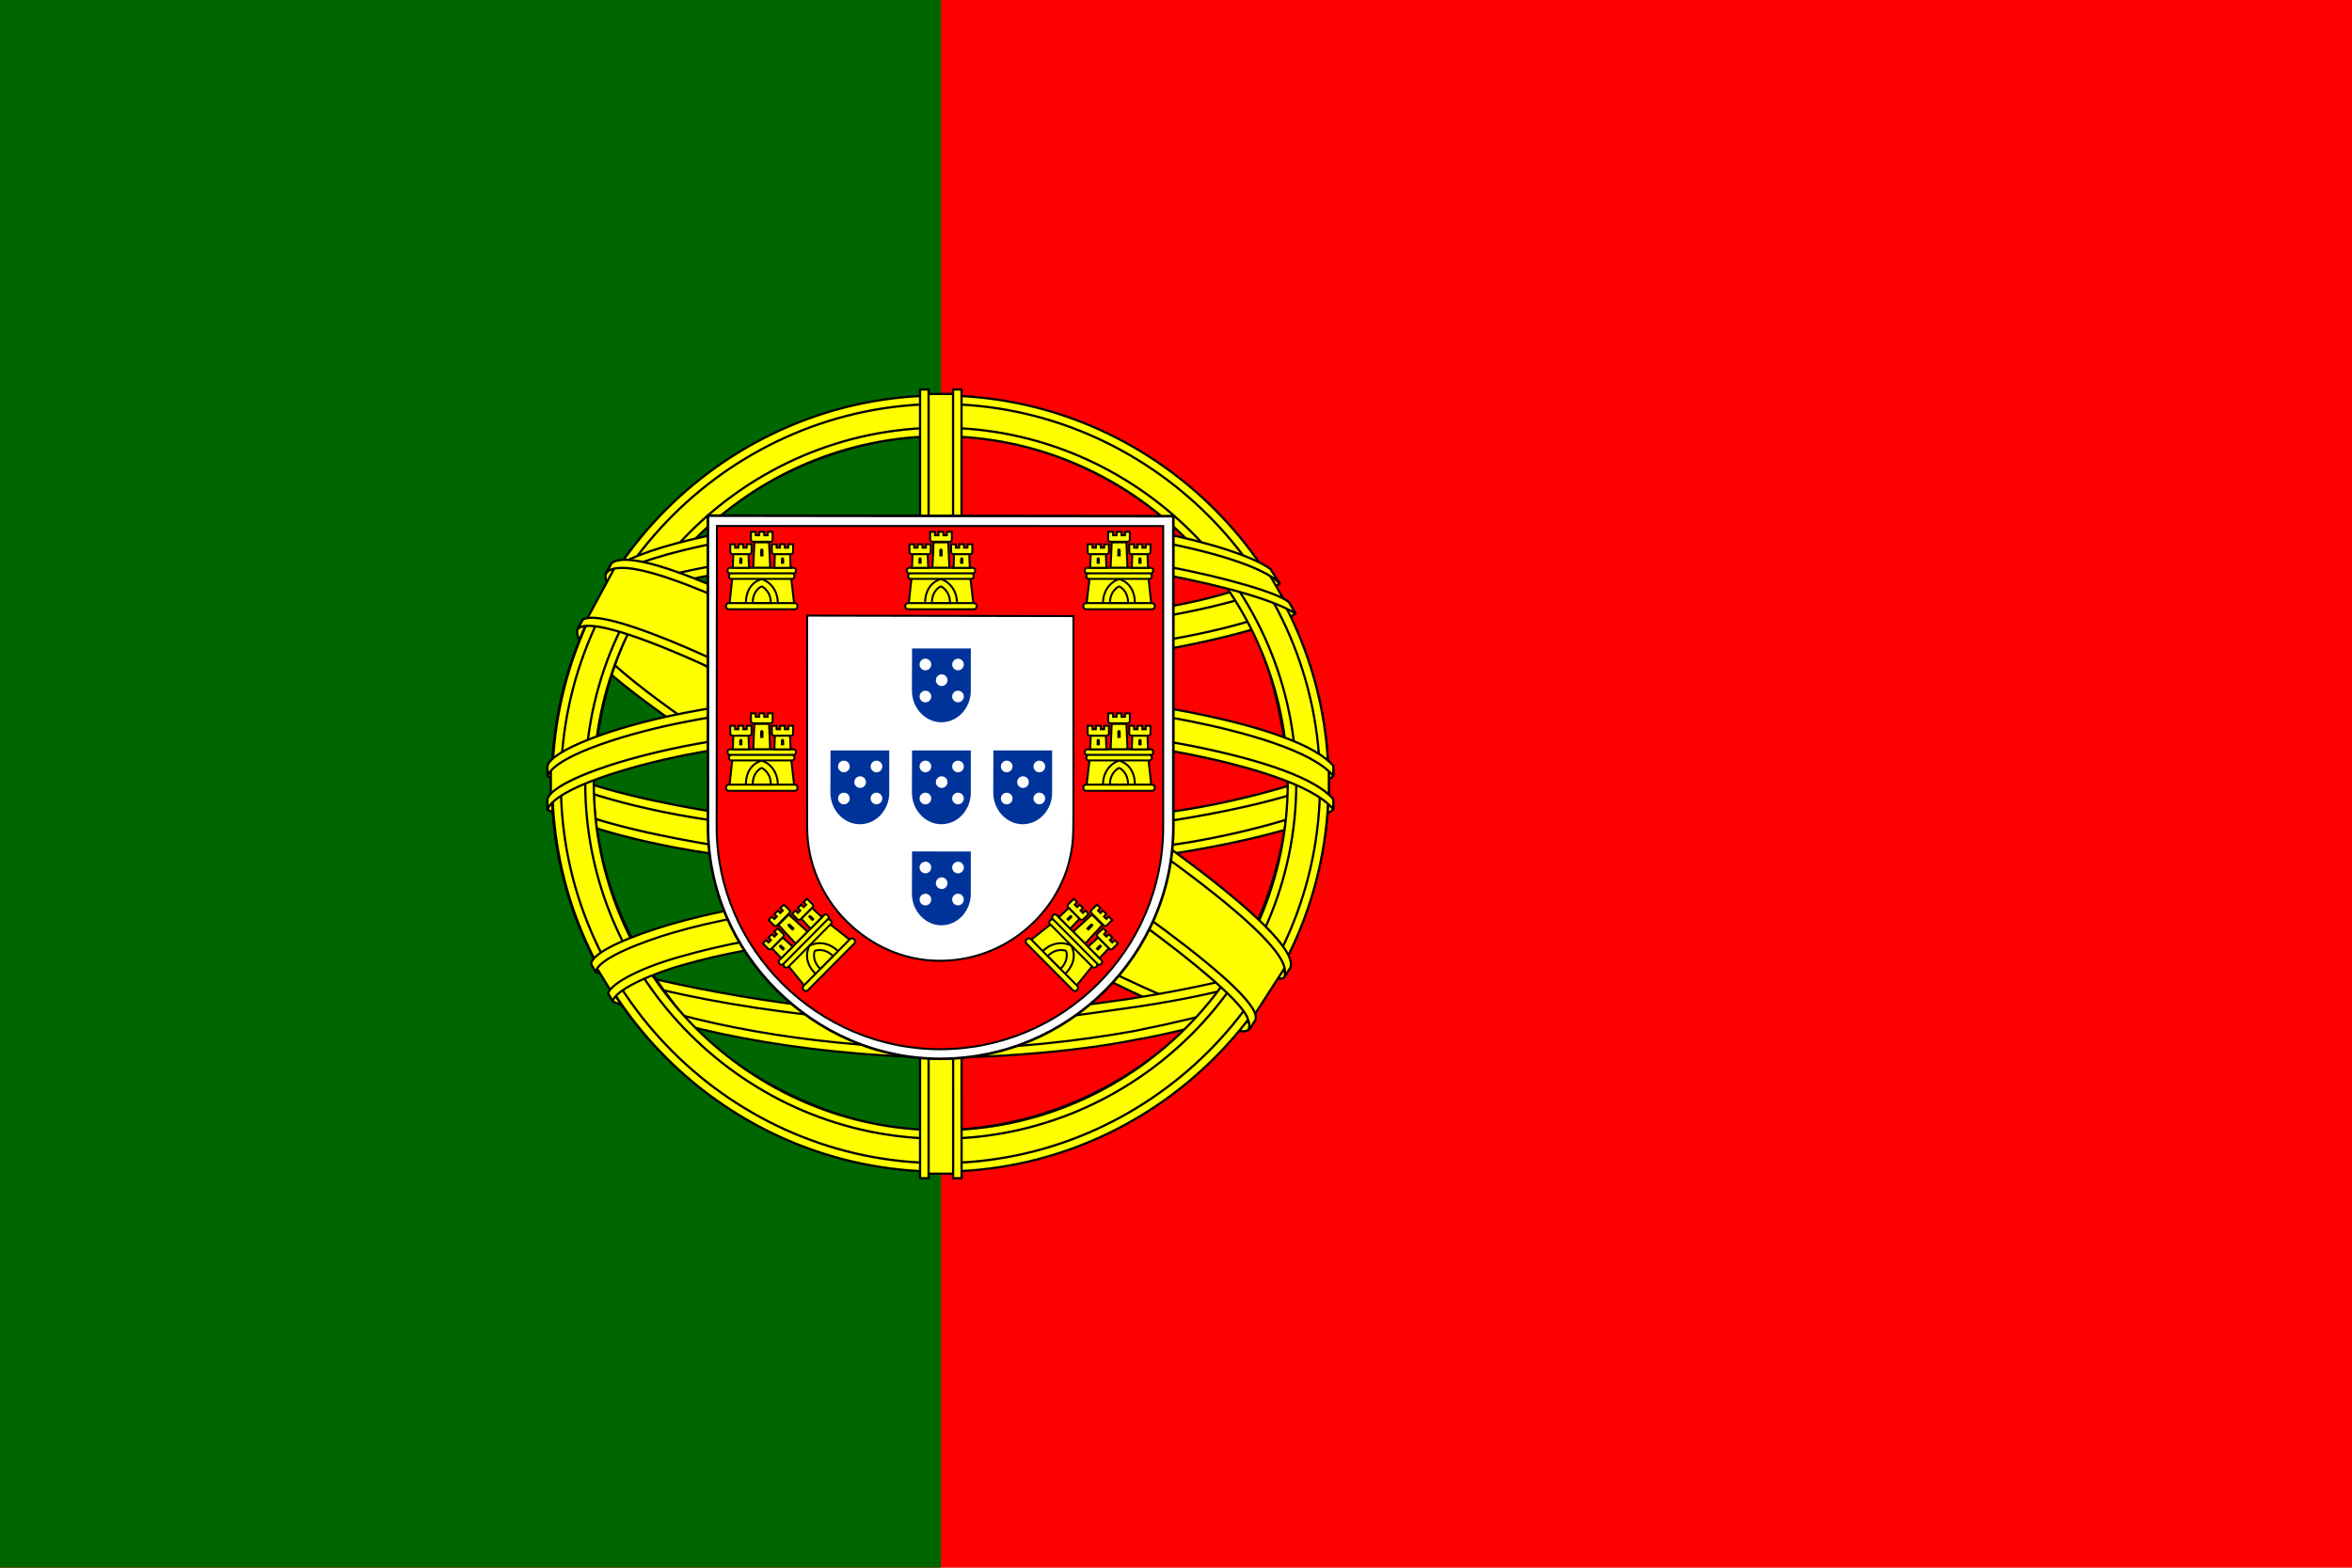
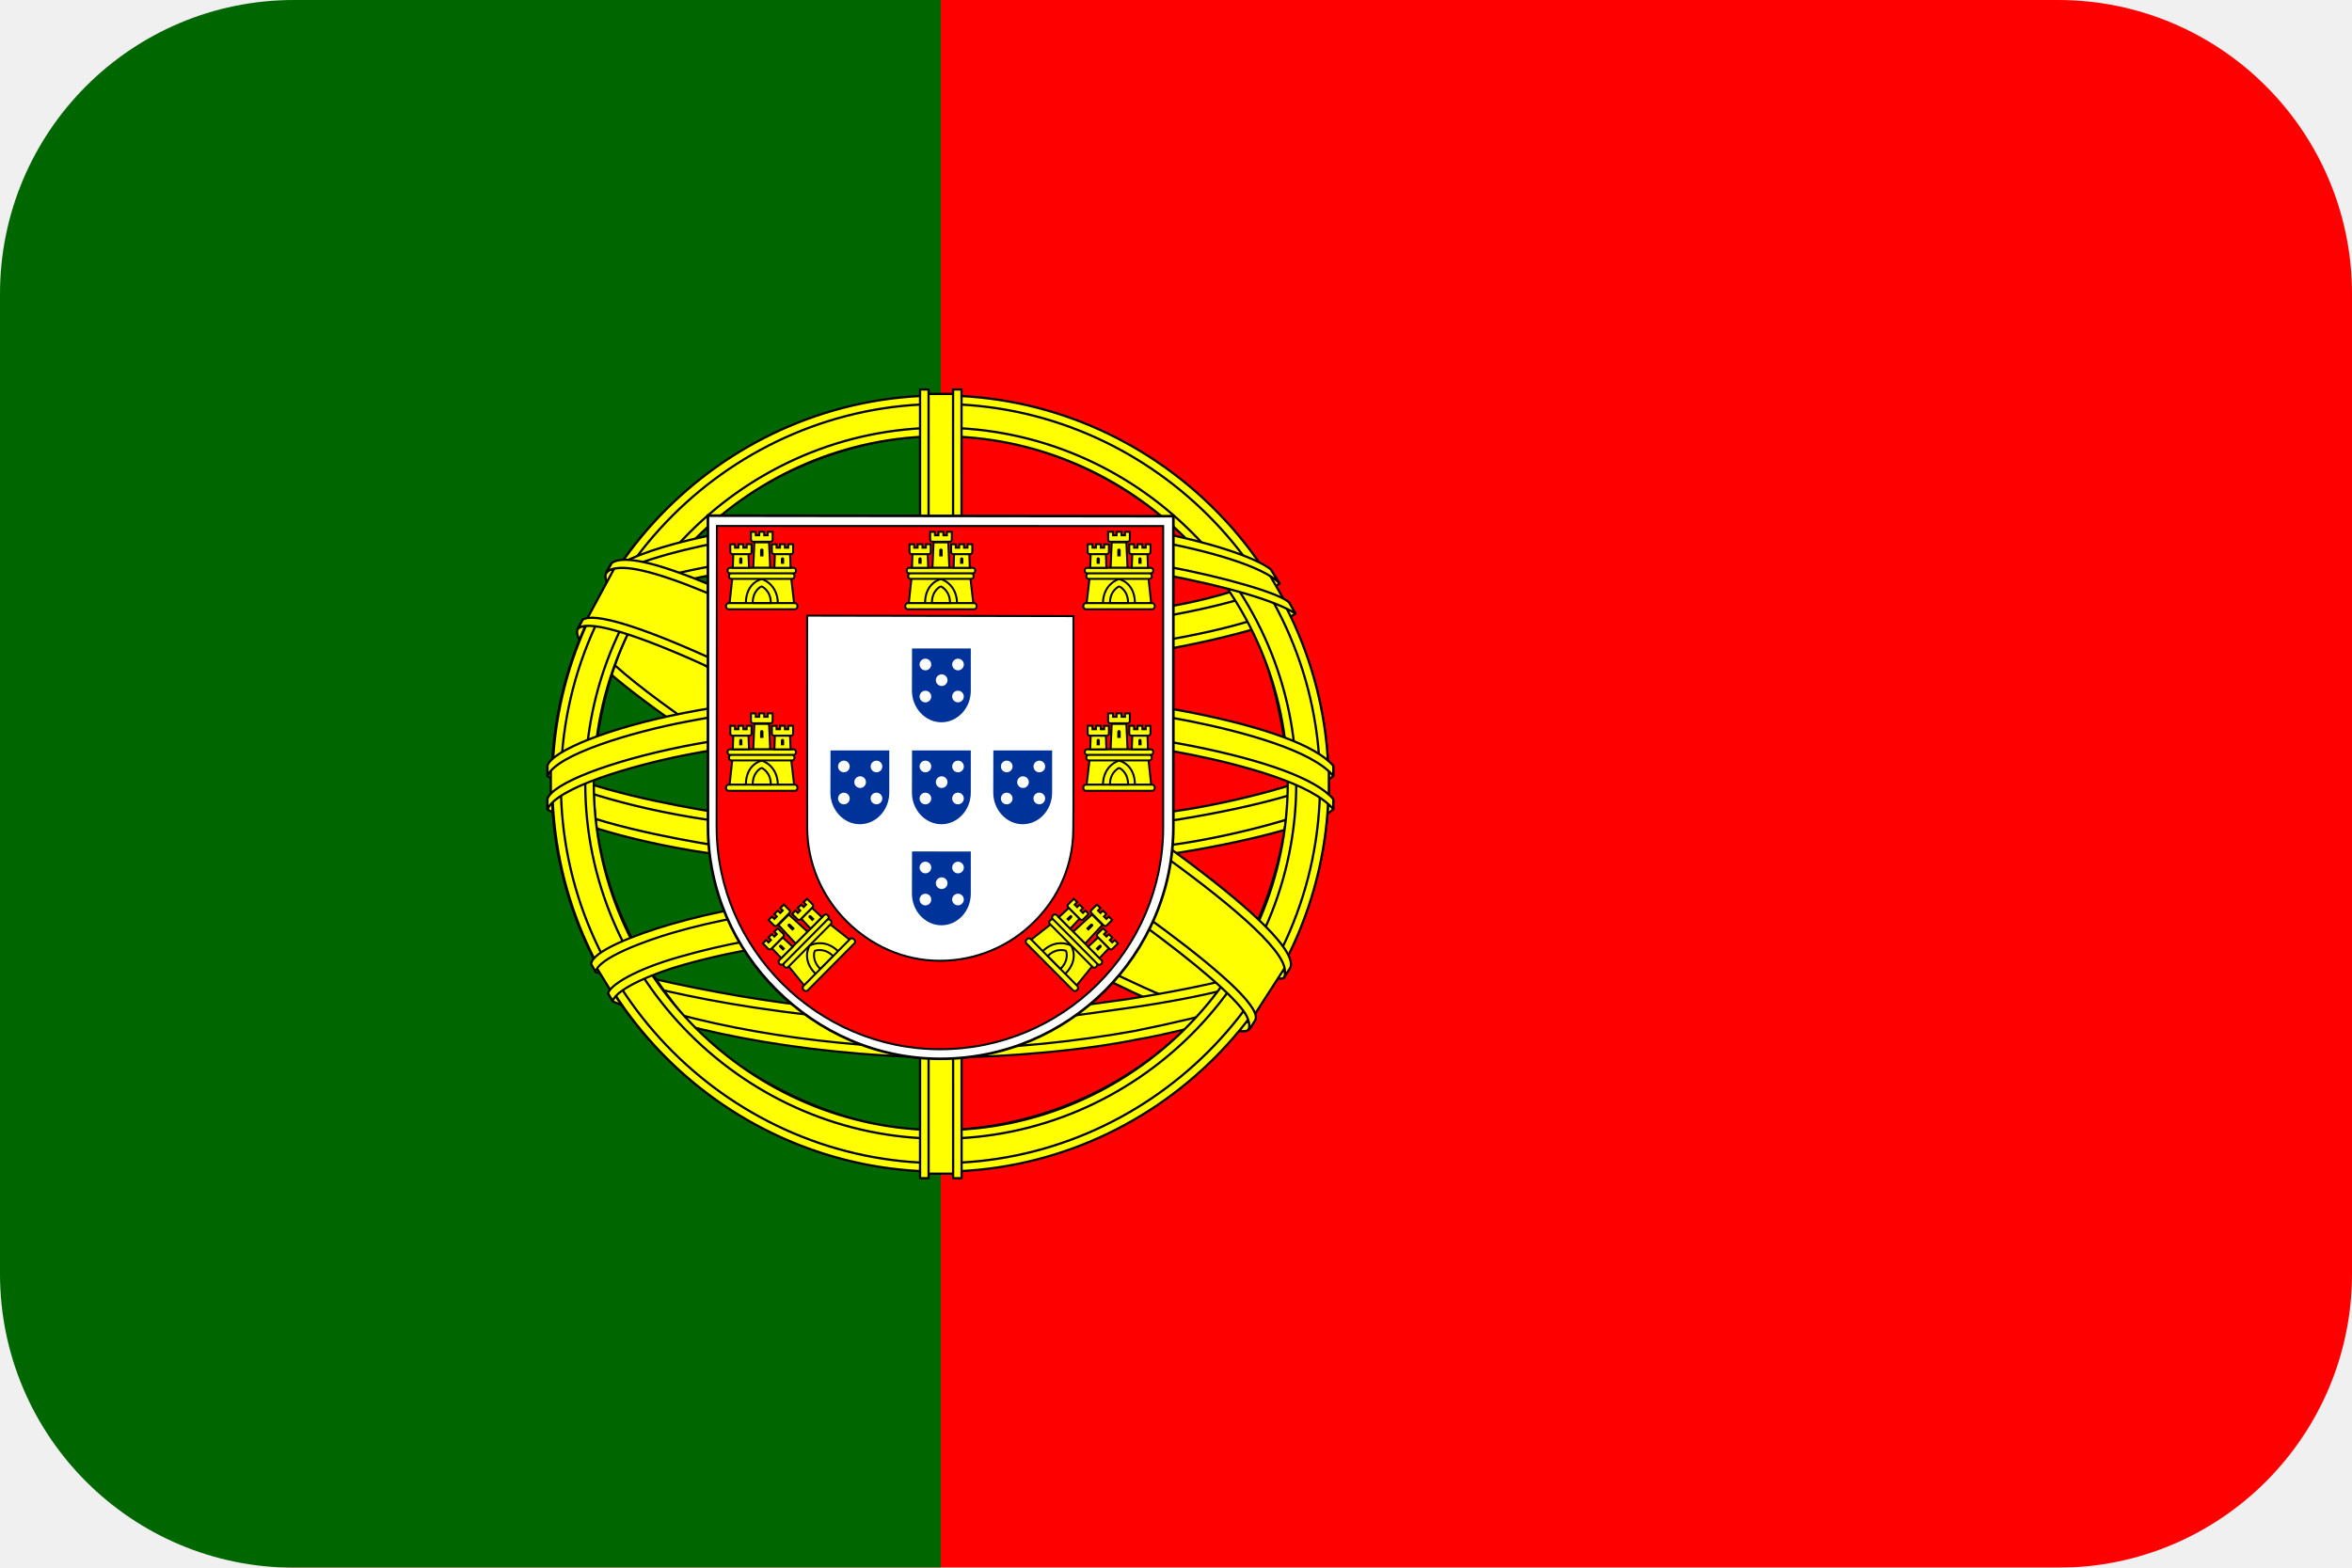
<svg xmlns="http://www.w3.org/2000/svg" xmlns:xlink="http://www.w3.org/1999/xlink" viewBox="0 0 600 400">
-   <path fill="red" d="M0 0h600v400H0z" />
-   <path fill="#060" d="M0 0h240v400H0z" />
-   <g fill="#ff0" fill-rule="evenodd" stroke="#000" stroke-width=".573" stroke-linecap="round" stroke-linejoin="round">
-     <path d="M318.24 261.868c-30.21-.91-168.74-87.38-169.69-101.15l7.65-12.757c13.74 19.966 155.36 104.06 169.27 101.08l-7.23 12.823" />
-     <path d="M154.59 146.228c-2.71 7.294 36.149 31.318 82.903 59.754 46.752 28.434 87.065 46.006 90.053 43.486.183-.325 1.47-2.54 1.352-2.523-.56.844-1.923 1.11-4.05.497-12.632-3.643-45.576-18.765-86.375-43.506-40.798-24.743-76.294-47.544-81.81-57.232-.384-.67-.658-1.896-.602-2.848l-.134-.002-1.175 2.053-.161.322h-.001zm164.36 116.04c-.512.93-1.467.96-3.282.761-11.3-1.25-45.589-17.925-86.162-42.213-47.21-28.26-86.2-54.01-81.97-60.74l1.151-2.034.227.07c-3.804 11.405 76.948 57.578 81.702 60.522 46.724 28.947 86.115 45.851 89.601 41.458l-1.268 2.181v-.002z" />
-     <path d="M240.17 169.058c30.237-.239 67.55-4.132 89.023-12.69l-4.627-7.517c-12.692 7.025-50.21 11.644-84.652 12.335-40.736-.375-69.49-4.168-83.897-13.835l-4.367 8.005c26.484 11.207 53.623 13.587 88.52 13.703" />
-     <path d="M330.44 156.538c-.739 1.182-14.743 6.011-35.373 9.575-13.988 2.133-32.234 3.956-55.004 3.978-21.633.02-39.305-1.52-52.684-3.333-21.656-3.395-32.833-8.12-36.965-9.79.395-.785.65-1.336 1.03-2.07 11.895 4.736 23.124 7.592 36.28 9.616 13.29 1.8 30.75 3.362 52.275 3.341 22.664-.023 40.71-1.984 54.616-4.053 21.155-3.412 32.711-7.804 34.334-9.843l1.494 2.58h-.002zm-4.06-7.622c-2.293 1.841-13.718 5.893-33.82 9.103-13.414 1.922-30.471 3.643-52.264 3.664-20.704.02-37.62-1.375-50.485-3.249-20.414-2.666-31.28-7.475-35.196-8.877.39-.674.786-1.343 1.194-2.014 3.048 1.535 13.533 5.791 34.226 8.723 12.72 1.803 29.66 3.147 50.262 3.126 21.69-.022 38.553-1.776 51.883-3.688 20.205-2.78 31.077-7.947 32.728-9.241l1.473 2.45v.003zm-185.5 56.572c18.598 10.003 59.905 15.044 98.994 15.391 35.591.057 81.958-5.501 99.297-14.69l-.477-10.012c-5.425 8.477-55.113 16.61-99.206 16.276-44.093-.332-85.038-7.143-98.687-15.959l.08 8.992" />
-     <path d="M340.12 204.048v2.388c-2.605 3.115-18.945 7.825-39.436 11.142-15.595 2.39-35.927 4.194-61.262 4.194-24.07 0-43.263-1.716-58.148-4.001-23.53-3.427-38.58-9.427-41.6-11.217l.013-2.786c9.075 6.034 33.661 10.447 41.917 11.798 14.788 2.27 33.868 3.974 57.817 3.974 25.216 0 45.434-1.792 60.931-4.167 14.701-2.123 35.644-7.646 39.767-11.324h.001zm.01-8.492v2.387c-2.605 3.115-18.945 7.824-39.436 11.14-15.595 2.391-35.927 4.195-61.262 4.195-24.07 0-43.263-1.715-58.148-4.002-23.53-3.424-38.58-9.424-41.6-11.216l.013-2.785c9.075 6.033 33.661 10.447 41.917 11.796 14.788 2.272 33.868 3.976 57.817 3.976 25.216 0 45.434-1.792 60.931-4.169 14.701-2.124 35.644-7.646 39.767-11.324l.001.002zm-100.34 64.592c-42.772-.255-79.421-11.659-87.16-13.544l5.643 8.834c13.67 5.75 49.424 14.32 81.927 13.371 32.504-.948 60.91-3.466 80.928-13.21l5.787-9.156c-13.642 6.425-60.068 13.639-87.125 13.705" />
-     <path stroke-width=".55" d="M323.3 253.548a134.08 134.08 0 0 1-2.596 3.83c-9.442 3.329-24.32 6.824-30.597 7.844-12.824 2.642-32.665 4.594-50.274 4.602-37.89-.554-68.905-7.972-83.496-14.299l-1.178-2.024.193-.304 1.996.774c25.948 9.284 55.091 12.987 82.698 13.652 17.538.062 35.095-2.01 49.292-4.549 21.771-4.362 30.574-7.65 33.275-9.14l.687-.386h0zm5.017-8.275l.066.077a269.275 269.275 0 0 1-1.963 3.263c-5.035 1.8-18.702 5.799-38.659 8.589-13.149 1.791-21.322 3.526-47.479 4.034-49.015-1.247-80.75-10.831-88.289-13.195l-1.117-2.143c28.406 7.415 57.422 12.592 89.408 13.12 23.93-.509 34.112-2.271 47.152-4.049 23.27-3.619 34.996-7.45 38.515-8.556a2.667 2.667 0 0 0-.154-.2l2.523-.942-.002.002z" />
-     <path d="M328.83 197.588c.139 28.137-14.26 53.386-25.858 64.525-16.408 15.76-38.163 25.896-63.569 26.363-28.37.521-55.12-17.974-62.295-26.099-14.028-15.885-25.449-36.057-25.815-63.243 1.738-30.709 13.793-52.1 31.268-66.769 17.475-14.669 40.743-21.813 60.121-21.302 22.358.59 48.475 11.558 66.521 33.332 11.823 14.266 16.943 29.748 19.627 53.193zm-89.186-96.342c54.485 0 99.296 44.338 99.296 98.703 0 54.364-44.811 98.704-99.296 98.704-54.485 0-98.924-44.339-98.924-98.704 0-54.365 44.439-98.703 98.924-98.703" />
-     <path d="M239.91 100.908c54.534 0 99.011 44.483 99.011 99.022 0 54.538-44.478 99.02-99.011 99.02-54.534 0-99.011-44.48-99.011-99.02 0-54.539 44.478-99.022 99.011-99.022zm-96.832 99.023c0 53.26 43.736 96.841 96.832 96.841 53.097 0 96.833-43.582 96.833-96.842 0-53.262-43.737-96.844-96.833-96.844s-96.832 43.585-96.832 96.844z" />
-     <path d="M239.99 109.138c49.731 0 90.693 40.821 90.693 90.704 0 49.884-40.963 90.703-90.693 90.703s-90.693-40.819-90.693-90.703c0-49.883 40.964-90.704 90.693-90.704zm-88.515 90.704c0 48.684 39.979 88.523 88.515 88.523s88.515-39.839 88.515-88.524c0-48.686-39.978-88.525-88.515-88.525-48.536 0-88.515 39.84-88.515 88.525z" />
-     <path d="M243.98 100.508h-8.485l.01 198.96h8.514z" />
-     <path d="M243.13 99.374h2.16l.018 201.25h-2.161l-.016-201.25zm-8.421.002h2.176l.003 201.25h-2.178V99.376z" />
-     <path d="M338.99 203.763v-7.355l-5.99-5.58-34-9-49-5-59 3-42 10-8.48 6.28v7.357l21.48-9.637 51-8h49l36 4 25 6z" />
-     <path d="M239.95 184.598c23.383-.043 46.07 2.216 64.065 5.72 18.569 3.712 31.637 8.355 36.105 13.57l-.005 2.583c-5.388-6.49-22.973-11.248-36.518-13.968-17.858-3.474-40.393-5.717-63.647-5.674-24.538.046-47.387 2.37-64.984 5.803-14.12 2.802-32.951 8.368-35.302 13.858v-2.689c1.291-3.8 15.313-9.479 34.984-13.417 17.729-3.457 40.62-5.741 65.302-5.786zm.01-8.492c23.383-.042 46.07 2.217 64.065 5.72 18.569 3.713 31.637 8.355 36.105 13.57l-.005 2.583c-5.388-6.489-22.973-11.247-36.518-13.966-17.858-3.476-40.393-5.719-63.647-5.674-24.538.044-47.276 2.37-64.875 5.801-13.626 2.584-33.226 8.37-35.412 13.86v-2.69c1.291-3.76 15.597-9.642 34.985-13.417 17.729-3.458 40.62-5.74 65.302-5.787zm-.48-43.318c36.849-.184 68.99 5.152 83.695 12.685l5.364 9.28c-12.781-6.889-47.456-14.05-89.005-12.98-33.854.208-70.027 3.727-88.176 13.41l6.403-10.709c14.895-7.724 50.022-11.643 81.72-11.684" />
-     <path d="M239.97 140.448c21.017-.055 41.325 1.13 57.476 4.044 15.041 2.8 29.385 7 31.436 9.26l1.59 2.81c-4.988-3.257-17.4-6.883-33.339-9.906-16.006-3.008-36.3-4.005-57.2-3.95-23.722-.081-42.152 1.171-57.969 3.929-16.728 3.13-28.334 7.602-31.197 9.726l1.558-2.97c5.564-2.838 14.39-6.26 29.223-8.93 16.357-2.988 34.983-3.884 58.423-4.013h0zm-.009-8.484c20.113-.053 39.972 1.068 55.452 3.85 12.209 2.377 24.283 6.088 28.704 9.39l2.326 3.695c-3.954-4.395-18.836-8.56-31.974-10.892-15.361-2.65-34.395-3.698-54.508-3.866-21.108.06-40.615 1.352-55.752 4.109-14.441 2.748-23.76 6.001-27.703 8.542l2.045-3.087c5.441-2.864 14.232-5.495 25.303-7.646 15.249-2.777 34.876-4.036 56.108-4.095zm49.189 109.124c-18.218-3.4-36.469-3.895-49.217-3.745-61.407.72-81.244 12.61-83.665 16.21l-4.59-7.482c15.635-11.332 49.074-17.687 88.588-17.037 20.518.336 38.224 1.698 53.119 4.583l-4.236 7.473" />
-     <path stroke-width=".55" d="M239.58 236.288c17.082.255 33.849.96 50.033 3.979l-1.172 2.069c-15.031-2.775-31.055-3.837-48.803-3.75-22.663-.178-45.585 1.939-65.541 7.666-6.297 1.753-16.721 5.8-17.784 9.146l-1.166-1.922c.336-1.978 6.636-6.081 18.414-9.39 22.858-6.546 44.24-7.65 66.02-7.8v.002zm.775-8.596c17.698.33 35.975 1.149 53.74 4.668l-1.22 2.154c-16.042-3.185-31.37-4.247-52.415-4.57-22.735.04-46.851 1.662-68.778 8.037-7.08 2.062-19.297 6.52-19.704 10.05l-1.166-2.066c.265-3.206 10.842-7.388 20.358-10.156 22.096-6.424 46.275-8.076 69.186-8.117z" />
-     <path d="M327.58 247.208l-7.379 11.45L299 239.827l-55-37-62-34-32.19-11.01 6.86-12.72 2.33-1.27 20 5 66 34 38 24 32 23 13 15z" />
-     <path d="M148.65 158.118c5.646-3.83 47.139 14.655 90.555 40.834 43.301 26.254 84.677 55.921 80.942 61.473l-1.228 1.932-.564.445c.12-.087.743-.848-.06-2.906-1.846-6.07-31.196-29.491-79.895-58.895-47.475-28.31-87.04-45.371-90.997-40.494l1.247-2.39h0zm180.44 88.927c3.57-7.052-34.916-36.044-82.632-64.272-48.813-27.666-83.994-43.95-90.42-39.095l-1.428 2.6c-.012.142.052-.178.354-.41 1.168-1.02 3.105-.952 3.979-.968 11.065.166 42.667 14.71 87.006 40.128 19.428 11.315 82.071 51.491 81.832 62.79.017.97.08 1.17-.285 1.651l1.594-2.423v-.002z" />
-   </g>
-   <g transform="translate(0 -.172)">
-     <path fill="#fff" stroke="#000" stroke-width=".67" d="M180.6 211.01c0 16.271 6.663 30.987 17.457 41.742 10.815 10.778 25.512 17.579 41.809 17.579 16.381 0 31.247-6.653 42.016-17.389 10.769-10.735 17.443-25.552 17.446-41.88h-.002v-79.189l-118.74-.141.012 79.278h.002z" />
-     <path fill="red" stroke="#000" stroke-width=".507" d="M182.82 211.12v.045c0 15.557 6.441 29.724 16.775 40.009 10.354 10.305 24.614 16.712 40.214 16.712 15.681 0 29.912-6.36 40.222-16.626 10.308-10.265 16.697-24.433 16.699-40.044h-.002V134.39l-113.84-.018-.07 76.747m91.022-53.746l.004 48.89-.041 5.172h0c0 1.361-.081 2.912-.24 4.233-.925 7.73-4.48 14.467-9.745 19.708-6.164 6.136-14.671 9.942-24.047 9.942-9.327 0-17.64-3.938-23.83-10.1-6.349-6.32-10.03-14.986-10.03-23.947l-.012-54.023 67.94.122.002.002z" />
-     <g id="e">
-       <g id="d" fill="#ff0" stroke="#000" stroke-width=".5">
-         <path stroke="none" d="M190.19 154.43c.135-5.521 4.052-6.828 4.08-6.847.029-.019 4.232 1.407 4.218 6.898l-8.298-.051" />
-         <path d="M186.81 147.69l-.682 6.345 4.14.009c.04-5.25 3.975-6.123 4.07-6.103.09-.005 3.989 1.16 4.093 6.103h4.151l-.75-6.394-15.022.038v.002zm-.96 6.37h16.946c.357 0 .65.353.65.784 0 .43-.293.781-.65.781H185.85c-.357 0-.65-.35-.65-.781 0-.431.293-.784.65-.784z" />
-         <path d="M192.01 154.03c.018-3.313 2.262-4.25 2.274-4.248 0 0 2.342.966 2.36 4.248h-4.634m-5.8-8.98h16.245c.342 0 .623.318.623.705 0 .387-.28.704-.623.704H186.21c-.342 0-.623-.315-.623-.704 0-.387.28-.705.623-.705zm.34 1.42h15.538c.327 0 .595.317.595.704 0 .388-.268.704-.595.704H186.55c-.327 0-.595-.316-.595-.704 0-.387.268-.704.595-.704zm5.02-10.59l1.227.002v.871h.895v-.89l1.257.004v.887h.897v-.89h1.258l-.002 2.01c0 .317-.254.521-.549.521h-4.41c-.297 0-.57-.237-.572-.526l-.003-1.988h.001zm4.62 2.69l.277 6.451-4.303-.015.285-6.453 3.741.017" />
-         <path id="a" d="M190.94 141.56l.131 3.478-4.125.001.116-3.479h3.879-.001z" />
-         <use height="100%" width="100%" xlink:href="#a" x="10.609" />
-         <path id="b" d="M186.3 139.04l1.2.003v.872h.877v-.892l1.23.004v.889h.879v-.893l1.23.002-.002 2.012c0 .314-.249.518-.536.518h-4.317c-.29 0-.559-.235-.56-.525l-.002-1.989h0z" />
-         <use height="100%" width="100%" xlink:href="#b" x="10.609" />
-         <path fill="#000" stroke="none" d="M193.9 140.61c-.026-.627.877-.634.866 0v1.536h-.866v-1.536" />
-         <path id="c" fill="#000" stroke="none" d="M188.57 142.84c-.003-.606.837-.618.826 0v1.187h-.826v-1.187" />
-         <use height="100%" width="100%" xlink:href="#c" x="10.641" />
+   <defs>
+     <mask id="rounded-flag" maskUnits="userSpaceOnUse" x="0" y="0" width="600" height="400">
+       <rect x="0" y="0" width="600" height="400" rx="75" ry="75" fill="#fff" />
+     </mask>
+   </defs>
+   <g mask="url(#rounded-flag)">
+     <path fill="red" d="M0 0h600v400H0z" />
+     <path fill="#060" d="M0 0h240v400H0z" />
+     <g fill="#ff0" fill-rule="evenodd" stroke="#000" stroke-width=".573" stroke-linecap="round" stroke-linejoin="round">
+       <path d="M318.24 261.868c-30.21-.91-168.74-87.38-169.69-101.15l7.65-12.757c13.74 19.966 155.36 104.06 169.27 101.08l-7.23 12.823" />
+       <path d="M154.59 146.228c-2.71 7.294 36.149 31.318 82.903 59.754 46.752 28.434 87.065 46.006 90.053 43.486.183-.325 1.47-2.54 1.352-2.523-.56.844-1.923 1.11-4.05.497-12.632-3.643-45.576-18.765-86.375-43.506-40.798-24.743-76.294-47.544-81.81-57.232-.384-.67-.658-1.896-.602-2.848l-.134-.002-1.175 2.053-.161.322h-.001zm164.36 116.04c-.512.93-1.467.96-3.282.761-11.3-1.25-45.589-17.925-86.162-42.213-47.21-28.26-86.2-54.01-81.97-60.74l1.151-2.034.227.07c-3.804 11.405 76.948 57.578 81.702 60.522 46.724 28.947 86.115 45.851 89.601 41.458l-1.268 2.181v-.002z" />
+       <path d="M240.17 169.058c30.237-.239 67.55-4.132 89.023-12.69l-4.627-7.517c-12.692 7.025-50.21 11.644-84.652 12.335-40.736-.375-69.49-4.168-83.897-13.835l-4.367 8.005c26.484 11.207 53.623 13.587 88.52 13.703" />
+       <path d="M330.44 156.538c-.739 1.182-14.743 6.011-35.373 9.575-13.988 2.133-32.234 3.956-55.004 3.978-21.633.02-39.305-1.52-52.684-3.333-21.656-3.395-32.833-8.12-36.965-9.79.395-.785.65-1.336 1.03-2.07 11.895 4.736 23.124 7.592 36.28 9.616 13.29 1.8 30.75 3.362 52.275 3.341 22.664-.023 40.71-1.984 54.616-4.053 21.155-3.412 32.711-7.804 34.334-9.843l1.494 2.58h-.002zm-4.06-7.622c-2.293 1.841-13.718 5.893-33.82 9.103-13.414 1.922-30.471 3.643-52.264 3.664-20.704.02-37.62-1.375-50.485-3.249-20.414-2.666-31.28-7.475-35.196-8.877.39-.674.786-1.343 1.194-2.014 3.048 1.535 13.533 5.791 34.226 8.723 12.72 1.803 29.66 3.147 50.262 3.126 21.69-.022 38.553-1.776 51.883-3.688 20.205-2.78 31.077-7.947 32.728-9.241l1.473 2.45v.003zm-185.5 56.572c18.598 10.003 59.905 15.044 98.994 15.391 35.591.057 81.958-5.501 99.297-14.69l-.477-10.012c-5.425 8.477-55.113 16.61-99.206 16.276-44.093-.332-85.038-7.143-98.687-15.959l.08 8.992" />
+       <path d="M340.12 204.048v2.388c-2.605 3.115-18.945 7.825-39.436 11.142-15.595 2.39-35.927 4.194-61.262 4.194-24.07 0-43.263-1.716-58.148-4.001-23.53-3.427-38.58-9.427-41.6-11.217l.013-2.786c9.075 6.034 33.661 10.447 41.917 11.798 14.788 2.27 33.868 3.974 57.817 3.974 25.216 0 45.434-1.792 60.931-4.167 14.701-2.123 35.644-7.646 39.767-11.324h.001zm.01-8.492v2.387c-2.605 3.115-18.945 7.824-39.436 11.14-15.595 2.391-35.927 4.195-61.262 4.195-24.07 0-43.263-1.715-58.148-4.002-23.53-3.424-38.58-9.424-41.6-11.216l.013-2.785c9.075 6.033 33.661 10.447 41.917 11.796 14.788 2.272 33.868 3.976 57.817 3.976 25.216 0 45.434-1.792 60.931-4.169 14.701-2.124 35.644-7.646 39.767-11.324l.001.002zm-100.34 64.592c-42.772-.255-79.421-11.659-87.16-13.544l5.643 8.834c13.67 5.75 49.424 14.32 81.927 13.371 32.504-.948 60.91-3.466 80.928-13.21l5.787-9.156c-13.642 6.425-60.068 13.639-87.125 13.705" />
+       <path stroke-width=".55" d="M323.3 253.548a134.08 134.08 0 0 1-2.596 3.83c-9.442 3.329-24.32 6.824-30.597 7.844-12.824 2.642-32.665 4.594-50.274 4.602-37.89-.554-68.905-7.972-83.496-14.299l-1.178-2.024.193-.304 1.996.774c25.948 9.284 55.091 12.987 82.698 13.652 17.538.062 35.095-2.01 49.292-4.549 21.771-4.362 30.574-7.65 33.275-9.14l.687-.386h0zm5.017-8.275l.066.077a269.275 269.275 0 0 1-1.963 3.263c-5.035 1.8-18.702 5.799-38.659 8.589-13.149 1.791-21.322 3.526-47.479 4.034-49.015-1.247-80.75-10.831-88.289-13.195l-1.117-2.143c28.406 7.415 57.422 12.592 89.408 13.12 23.93-.509 34.112-2.271 47.152-4.049 23.27-3.619 34.996-7.45 38.515-8.556a2.667 2.667 0 0 0-.154-.2l2.523-.942-.002.002z" />
+       <path d="M328.83 197.588c.139 28.137-14.26 53.386-25.858 64.525-16.408 15.76-38.163 25.896-63.569 26.363-28.37.521-55.12-17.974-62.295-26.099-14.028-15.885-25.449-36.057-25.815-63.243 1.738-30.709 13.793-52.1 31.268-66.769 17.475-14.669 40.743-21.813 60.121-21.302 22.358.59 48.475 11.558 66.521 33.332 11.823 14.266 16.943 29.748 19.627 53.193zm-89.186-96.342c54.485 0 99.296 44.338 99.296 98.703 0 54.364-44.811 98.704-99.296 98.704-54.485 0-98.924-44.339-98.924-98.704 0-54.365 44.439-98.703 98.924-98.703" />
+       <path d="M239.91 100.908c54.534 0 99.011 44.483 99.011 99.022 0 54.538-44.478 99.02-99.011 99.02-54.534 0-99.011-44.48-99.011-99.02 0-54.539 44.478-99.022 99.011-99.022zm-96.832 99.023c0 53.26 43.736 96.841 96.832 96.841 53.097 0 96.833-43.582 96.833-96.842 0-53.262-43.737-96.844-96.833-96.844s-96.832 43.585-96.832 96.844z" />
+       <path d="M239.99 109.138c49.731 0 90.693 40.821 90.693 90.704 0 49.884-40.963 90.703-90.693 90.703s-90.693-40.819-90.693-90.703c0-49.883 40.964-90.704 90.693-90.704zm-88.515 90.704c0 48.684 39.979 88.523 88.515 88.523s88.515-39.839 88.515-88.524c0-48.686-39.978-88.525-88.515-88.525-48.536 0-88.515 39.84-88.515 88.525z" />
+       <path d="M243.98 100.508h-8.485l.01 198.96h8.514z" />
+       <path d="M243.13 99.374h2.16l.018 201.25h-2.161l-.016-201.25zm-8.421.002h2.176l.003 201.25h-2.178V99.376z" />
+       <path d="M338.99 203.763v-7.355l-5.99-5.58-34-9-49-5-59 3-42 10-8.48 6.28v7.357l21.48-9.637 51-8h49l36 4 25 6z" />
+       <path d="M239.95 184.598c23.383-.043 46.07 2.216 64.065 5.72 18.569 3.712 31.637 8.355 36.105 13.57l-.005 2.583c-5.388-6.49-22.973-11.248-36.518-13.968-17.858-3.474-40.393-5.717-63.647-5.674-24.538.046-47.387 2.37-64.984 5.803-14.12 2.802-32.951 8.368-35.302 13.858v-2.689c1.291-3.8 15.313-9.479 34.984-13.417 17.729-3.457 40.62-5.741 65.302-5.786zm.01-8.492c23.383-.042 46.07 2.217 64.065 5.72 18.569 3.713 31.637 8.355 36.105 13.57l-.005 2.583c-5.388-6.489-22.973-11.247-36.518-13.966-17.858-3.476-40.393-5.719-63.647-5.674-24.538.044-47.276 2.37-64.875 5.801-13.626 2.584-33.226 8.37-35.412 13.86v-2.69c1.291-3.76 15.597-9.642 34.985-13.417 17.729-3.458 40.62-5.74 65.302-5.787zm-.48-43.318c36.849-.184 68.99 5.152 83.695 12.685l5.364 9.28c-12.781-6.889-47.456-14.05-89.005-12.98-33.854.208-70.027 3.727-88.176 13.41l6.403-10.709c14.895-7.724 50.022-11.643 81.72-11.684" />
+       <path d="M239.97 140.448c21.017-.055 41.325 1.13 57.476 4.044 15.041 2.8 29.385 7 31.436 9.26l1.59 2.81c-4.988-3.257-17.4-6.883-33.339-9.906-16.006-3.008-36.3-4.005-57.2-3.95-23.722-.081-42.152 1.171-57.969 3.929-16.728 3.13-28.334 7.602-31.197 9.726l1.558-2.97c5.564-2.838 14.39-6.26 29.223-8.93 16.357-2.988 34.983-3.884 58.423-4.013h0zm-.009-8.484c20.113-.053 39.972 1.068 55.452 3.85 12.209 2.377 24.283 6.088 28.704 9.39l2.326 3.695c-3.954-4.395-18.836-8.56-31.974-10.892-15.361-2.65-34.395-3.698-54.508-3.866-21.108.06-40.615 1.352-55.752 4.109-14.441 2.748-23.76 6.001-27.703 8.542l2.045-3.087c5.441-2.864 14.232-5.495 25.303-7.646 15.249-2.777 34.876-4.036 56.108-4.095zm49.189 109.124c-18.218-3.4-36.469-3.895-49.217-3.745-61.407.72-81.244 12.61-83.665 16.21l-4.59-7.482c15.635-11.332 49.074-17.687 88.588-17.037 20.518.336 38.224 1.698 53.119 4.583l-4.236 7.473" />
+       <path stroke-width=".55" d="M239.58 236.288c17.082.255 33.849.96 50.033 3.979l-1.172 2.069c-15.031-2.775-31.055-3.837-48.803-3.75-22.663-.178-45.585 1.939-65.541 7.666-6.297 1.753-16.721 5.8-17.784 9.146l-1.166-1.922c.336-1.978 6.636-6.081 18.414-9.39 22.858-6.546 44.24-7.65 66.02-7.8v.002zm.775-8.596c17.698.33 35.975 1.149 53.74 4.668l-1.22 2.154c-16.042-3.185-31.37-4.247-52.415-4.57-22.735.04-46.851 1.662-68.778 8.037-7.08 2.062-19.297 6.52-19.704 10.05l-1.166-2.066c.265-3.206 10.842-7.388 20.358-10.156 22.096-6.424 46.275-8.076 69.186-8.117z" />
+       <path d="M327.58 247.208l-7.379 11.45L299 239.827l-55-37-62-34-32.19-11.01 6.86-12.72 2.33-1.27 20 5 66 34 38 24 32 23 13 15z" />
+       <path d="M148.65 158.118c5.646-3.83 47.139 14.655 90.555 40.834 43.301 26.254 84.677 55.921 80.942 61.473l-1.228 1.932-.564.445c.12-.087.743-.848-.06-2.906-1.846-6.07-31.196-29.491-79.895-58.895-47.475-28.31-87.04-45.371-90.997-40.494l1.247-2.39h0zm180.44 88.927c3.57-7.052-34.916-36.044-82.632-64.272-48.813-27.666-83.994-43.95-90.42-39.095l-1.428 2.6c-.012.142.052-.178.354-.41 1.168-1.02 3.105-.952 3.979-.968 11.065.166 42.667 14.71 87.006 40.128 19.428 11.315 82.071 51.491 81.832 62.79.017.97.08 1.17-.285 1.651l1.594-2.423v-.002z" />
+     </g>
+     <g transform="translate(0 -.172)">
+       <path fill="#fff" stroke="#000" stroke-width=".67" d="M180.6 211.01c0 16.271 6.663 30.987 17.457 41.742 10.815 10.778 25.512 17.579 41.809 17.579 16.381 0 31.247-6.653 42.016-17.389 10.769-10.735 17.443-25.552 17.446-41.88h-.002v-79.189l-118.74-.141.012 79.278h.002z" />
+       <path fill="red" stroke="#000" stroke-width=".507" d="M182.82 211.12v.045c0 15.557 6.441 29.724 16.775 40.009 10.354 10.305 24.614 16.712 40.214 16.712 15.681 0 29.912-6.36 40.222-16.626 10.308-10.265 16.697-24.433 16.699-40.044h-.002V134.39l-113.84-.018-.07 76.747m91.022-53.746l.004 48.89-.041 5.172h0c0 1.361-.081 2.912-.24 4.233-.925 7.73-4.48 14.467-9.745 19.708-6.164 6.136-14.671 9.942-24.047 9.942-9.327 0-17.64-3.938-23.83-10.1-6.349-6.32-10.03-14.986-10.03-23.947l-.012-54.023 67.94.122.002.002z" />
+       <g id="e">
+         <g id="d" fill="#ff0" stroke="#000" stroke-width=".5">
+           <path stroke="none" d="M190.19 154.43c.135-5.521 4.052-6.828 4.08-6.847.029-.019 4.232 1.407 4.218 6.898l-8.298-.051" />
+           <path d="M186.81 147.69l-.682 6.345 4.14.009c.04-5.25 3.975-6.123 4.07-6.103.09-.005 3.989 1.16 4.093 6.103h4.151l-.75-6.394-15.022.038v.002zm-.96 6.37h16.946c.357 0 .65.353.65.784 0 .43-.293.781-.65.781H185.85c-.357 0-.65-.35-.65-.781 0-.431.293-.784.65-.784z" />
+           <path d="M192.01 154.03c.018-3.313 2.262-4.25 2.274-4.248 0 0 2.342.966 2.36 4.248h-4.634m-5.8-8.98h16.245c.342 0 .623.318.623.705 0 .387-.28.704-.623.704H186.21c-.342 0-.623-.315-.623-.704 0-.387.28-.705.623-.705zm.34 1.42h15.538c.327 0 .595.317.595.704 0 .388-.268.704-.595.704H186.55c-.327 0-.595-.316-.595-.704 0-.387.268-.704.595-.704zm5.02-10.59l1.227.002v.871h.895v-.89l1.257.004v.887h.897v-.89h1.258l-.002 2.01c0 .317-.254.521-.549.521h-4.41c-.297 0-.57-.237-.572-.526l-.003-1.988h.001zm4.62 2.69l.277 6.451-4.303-.015.285-6.453 3.741.017" />
+           <path id="a" d="M190.94 141.56l.131 3.478-4.125.001.116-3.479h3.879-.001z" />
+           <use height="100%" width="100%" xlink:href="#a" x="10.609" />
+           <path id="b" d="M186.3 139.04l1.2.003v.872h.877v-.892l1.23.004v.889h.879v-.893l1.23.002-.002 2.012c0 .314-.249.518-.536.518h-4.317c-.29 0-.559-.235-.56-.525l-.002-1.989h0z" />
+           <use height="100%" width="100%" xlink:href="#b" x="10.609" />
+           <path fill="#000" stroke="none" d="M193.9 140.61c-.026-.627.877-.634.866 0v1.536h-.866v-1.536" />
+           <path id="c" fill="#000" stroke="none" d="M188.57 142.84c-.003-.606.837-.618.826 0v1.187h-.826v-1.187" />
+           <use height="100%" width="100%" xlink:href="#c" x="10.641" />
+         </g>
+         <use height="100%" width="100%" xlink:href="#d" y="46.32" />
+         <use height="100%" width="100%" xlink:href="#d" transform="rotate(-45.202 312.766 180.004)" />
      </g>
-       <use height="100%" width="100%" xlink:href="#d" y="46.32" />
-       <use height="100%" width="100%" xlink:href="#d" transform="rotate(-45.202 312.766 180.004)" />
+       <use height="100%" width="100%" xlink:href="#d" x="45.714" />
+       <use height="100%" width="100%" xlink:href="#e" transform="matrix(-1 0 0 1 479.792 0)" />
+       <g id="f" fill="#fff">
+         <path fill="#039" d="M232.636 202.406v.005c0 2.212.85 4.227 2.212 5.69 1.365 1.466 3.245 2.377 5.302 2.377 2.067 0 3.944-.905 5.303-2.365 1.358-1.459 2.202-3.472 2.202-5.693v-10.768l-14.992-.013-.028 10.766" />
+         <circle cx="236.074" cy="195.735" r="1.486" />
+         <circle cx="244.392" cy="195.742" r="1.486" />
+         <circle cx="240.225" cy="199.735" r="1.486" />
+         <circle cx="236.074" cy="203.916" r="1.486" />
+         <circle cx="244.383" cy="203.905" r="1.486" />
+       </g>
+       <use height="100%" width="100%" xlink:href="#f" y="-26.016" />
+       <use height="100%" width="100%" xlink:href="#f" x="-20.799" />
+       <use height="100%" width="100%" xlink:href="#f" x="20.745" />
+       <use height="100%" width="100%" xlink:href="#f" y="25.784" />
    </g>
-     <use height="100%" width="100%" xlink:href="#d" x="45.714" />
-     <use height="100%" width="100%" xlink:href="#e" transform="matrix(-1 0 0 1 479.792 0)" />
-     <g id="f" fill="#fff">
-       <path fill="#039" d="M232.636 202.406v.005c0 2.212.85 4.227 2.212 5.69 1.365 1.466 3.245 2.377 5.302 2.377 2.067 0 3.944-.905 5.303-2.365 1.358-1.459 2.202-3.472 2.202-5.693v-10.768l-14.992-.013-.028 10.766" />
-       <circle cx="236.074" cy="195.735" r="1.486" />
-       <circle cx="244.392" cy="195.742" r="1.486" />
-       <circle cx="240.225" cy="199.735" r="1.486" />
-       <circle cx="236.074" cy="203.916" r="1.486" />
-       <circle cx="244.383" cy="203.905" r="1.486" />
-     </g>
-     <use height="100%" width="100%" xlink:href="#f" y="-26.016" />
-     <use height="100%" width="100%" xlink:href="#f" x="-20.799" />
-     <use height="100%" width="100%" xlink:href="#f" x="20.745" />
-     <use height="100%" width="100%" xlink:href="#f" y="25.784" />
  </g>
</svg>
